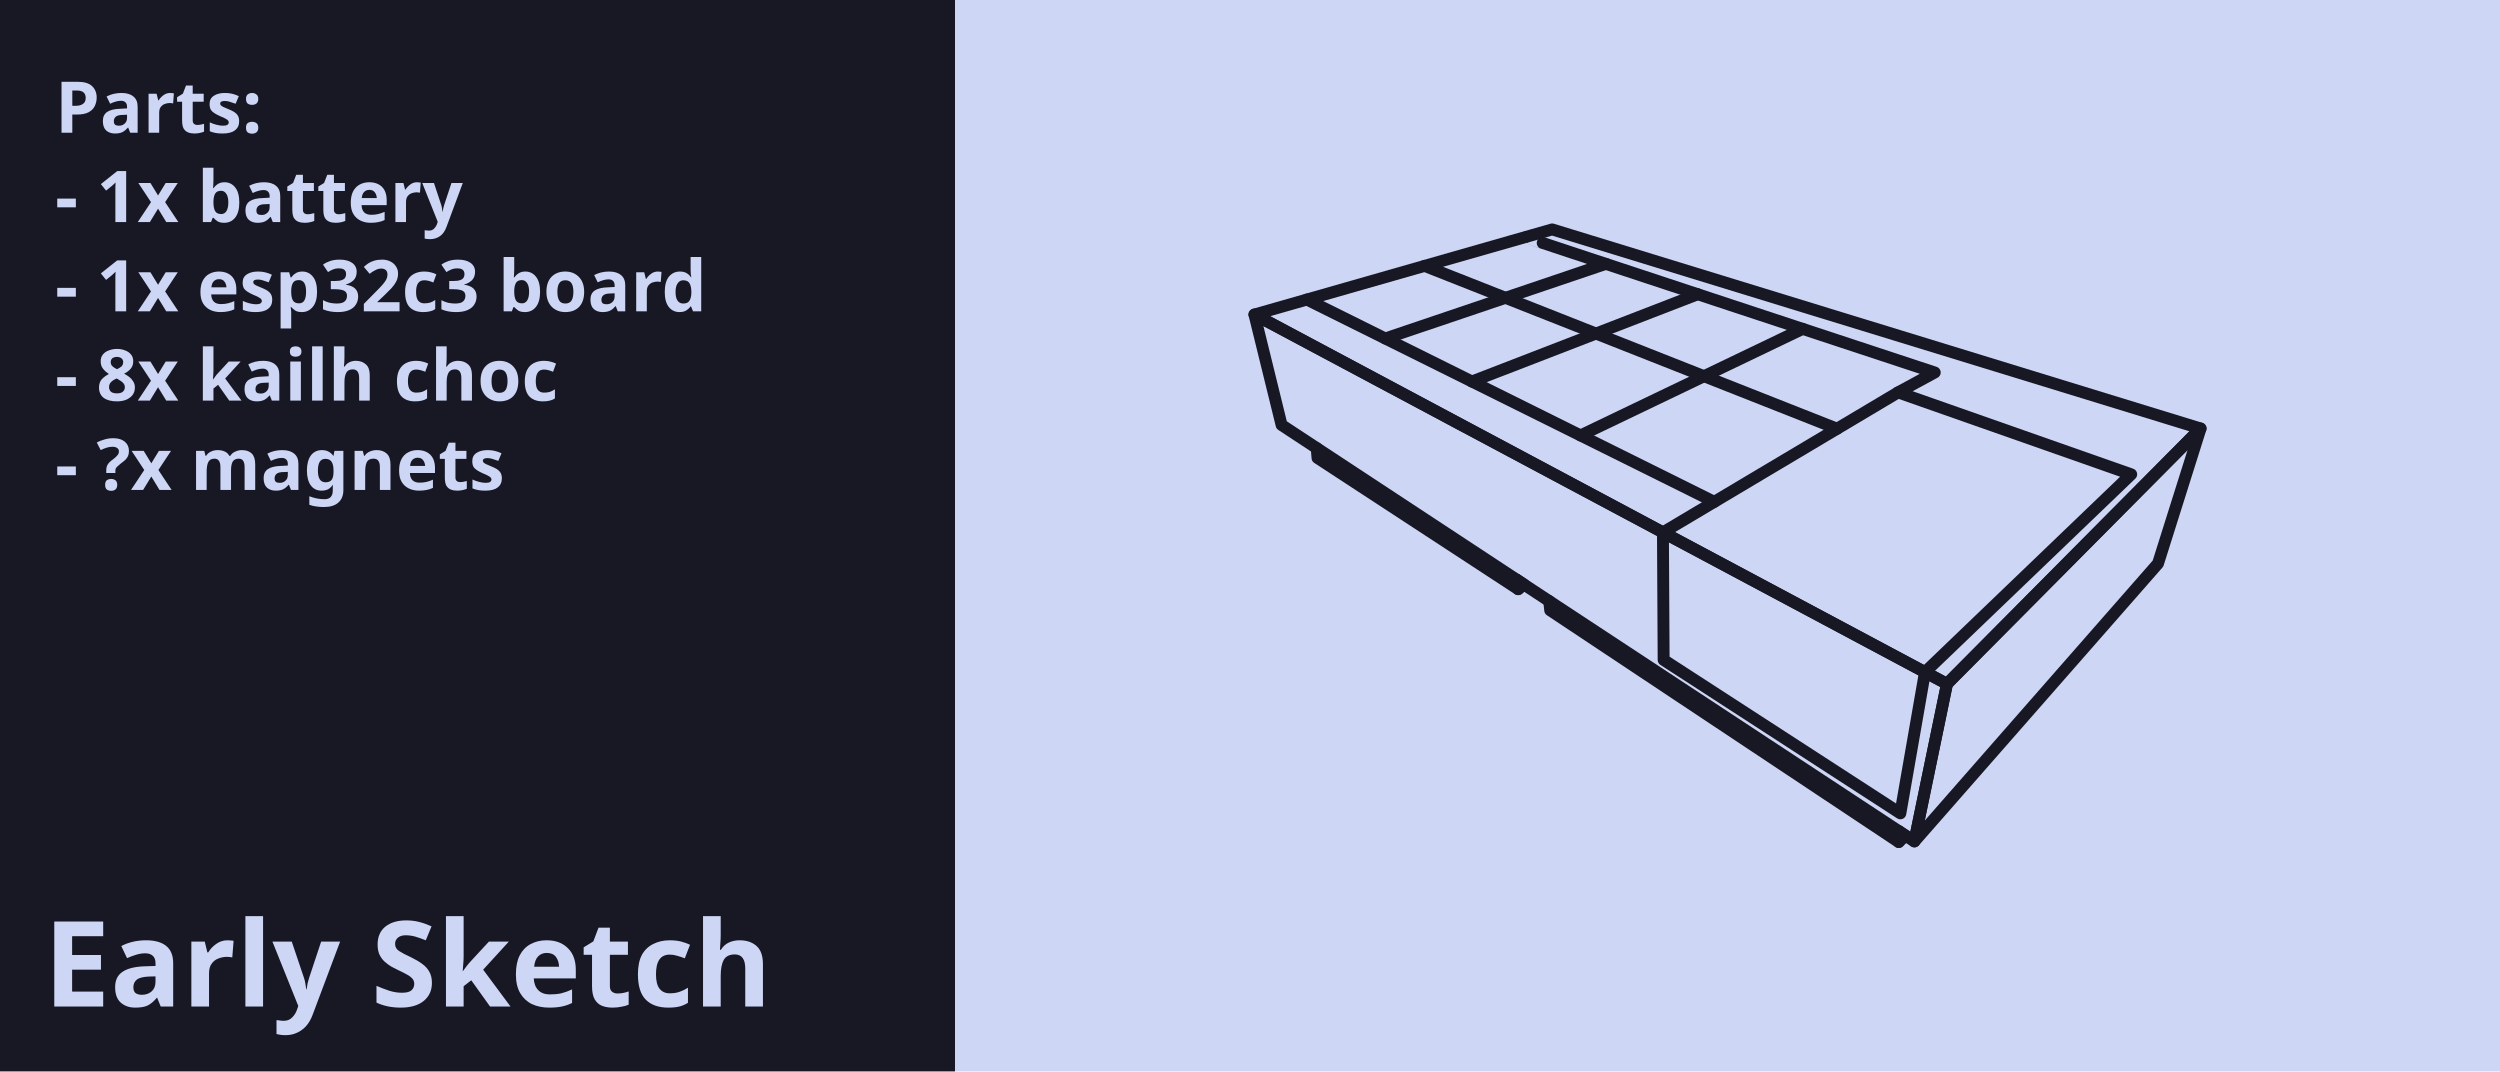
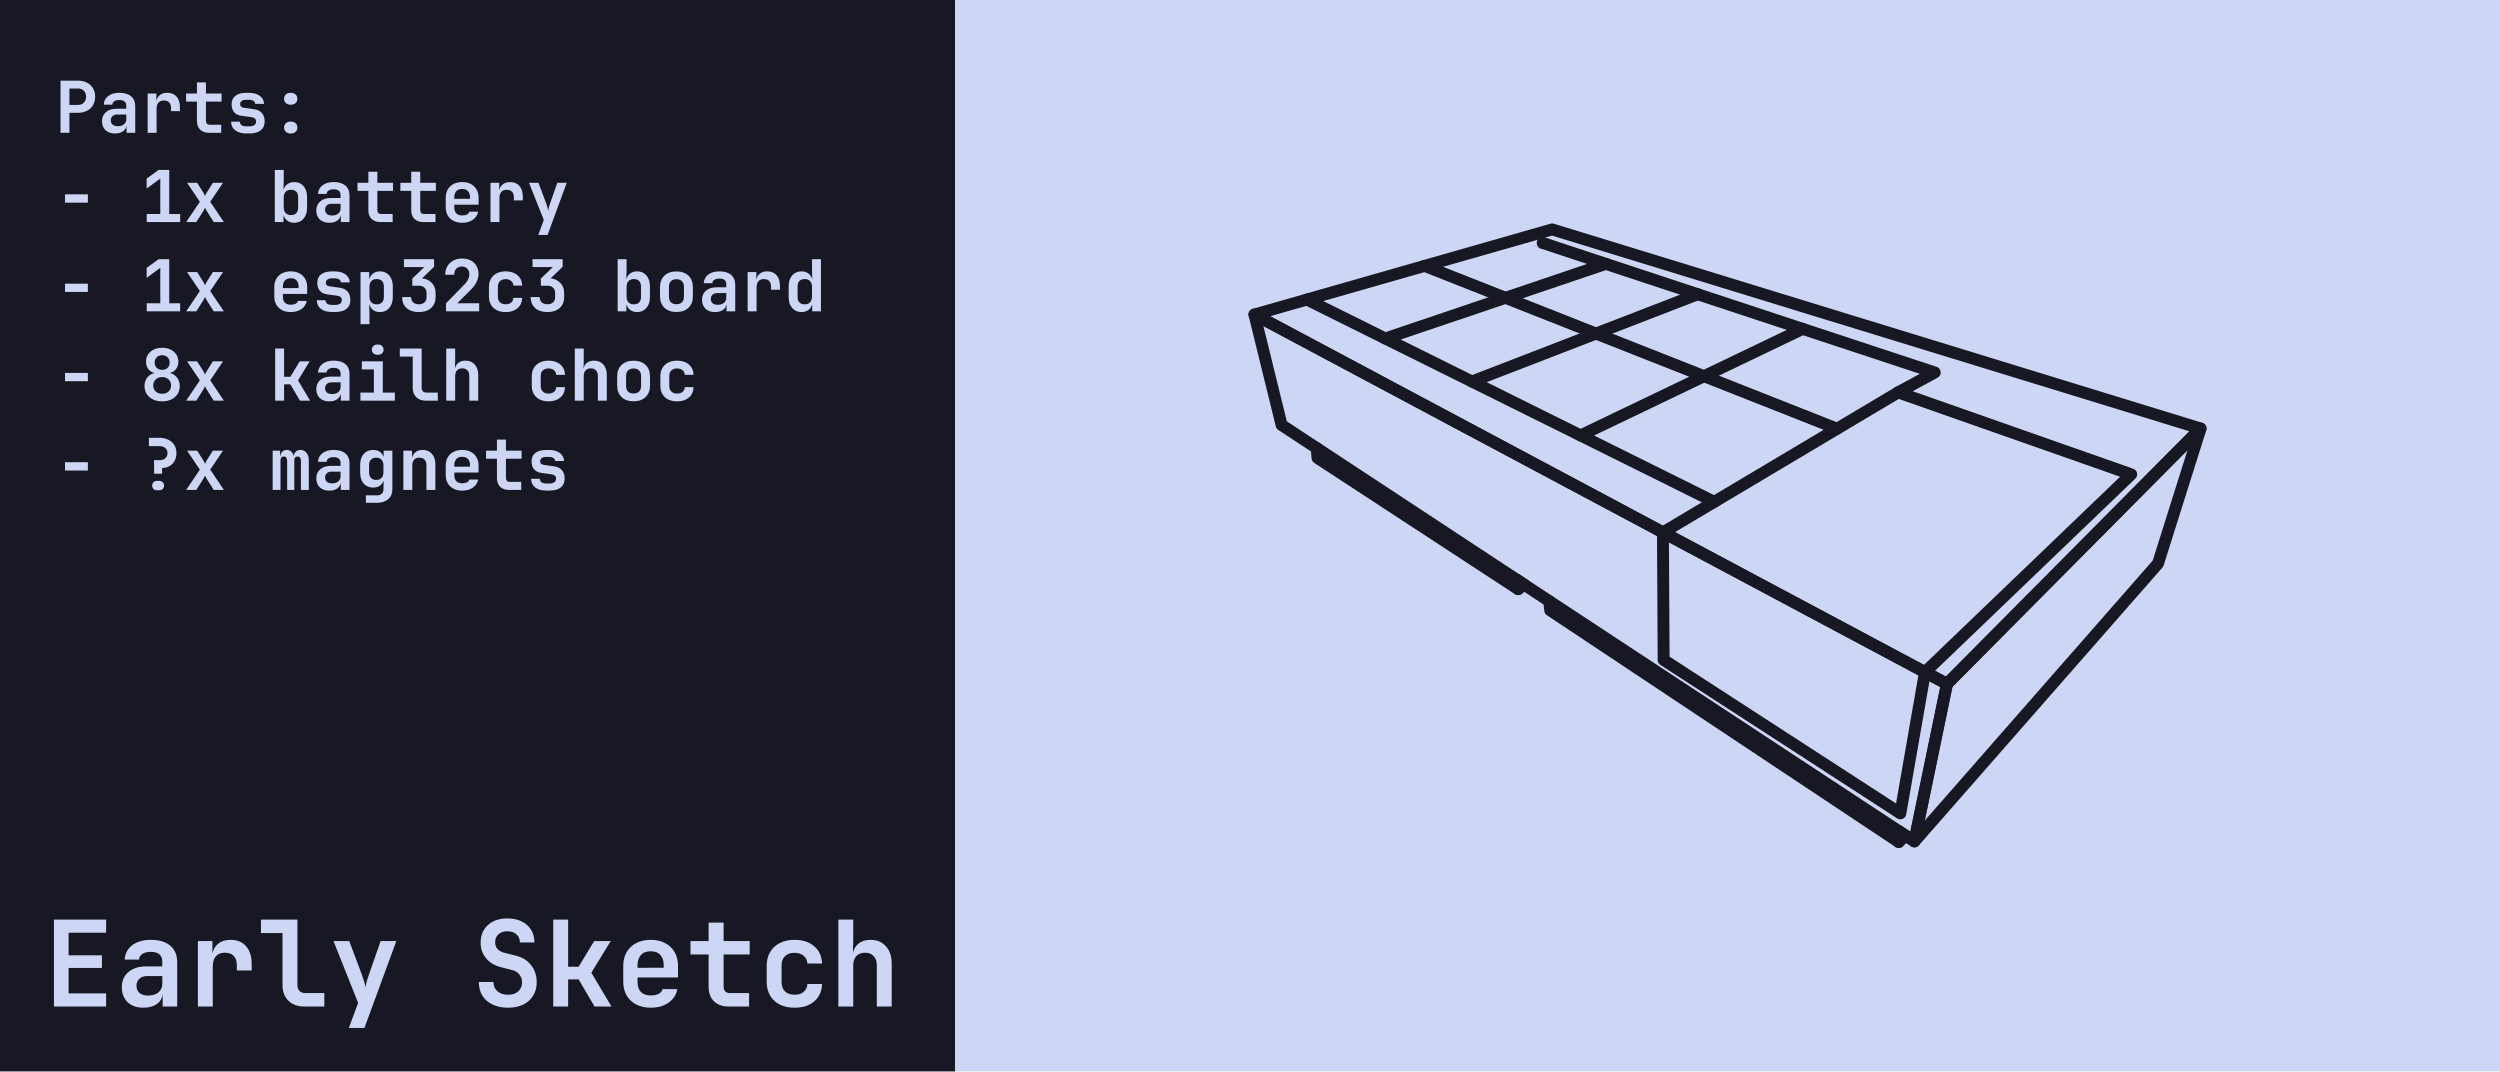
<svg xmlns="http://www.w3.org/2000/svg" width="210mm" height="90mm" viewBox="0 0 210 90" version="1.1" id="svg1" xml:space="preserve">
  <defs id="defs1" />
  <g id="layer1">
    <rect style="fill:#181825;stroke-width:0.5;stroke-linecap:round;stroke-linejoin:round" id="rect1" width="80.22" height="90" x="0" y="0" />
    <rect style="fill:#cdd6f4;stroke:none;stroke-width:0.5;stroke-linecap:round;stroke-linejoin:round" id="rect21" width="129.78" height="90" x="80.22" y="0" />
    <path style="fill:none;stroke:#181825;stroke-width:1;stroke-linecap:round;stroke-linejoin:round" d="m 105.372,26.421 58.174,31.026 -2.738,13.232 -53.155,-34.98 z" id="path1" />
    <path style="fill:none;stroke:#181825;stroke-width:1;stroke-linecap:round;stroke-linejoin:round" d="m 110.602,37.639 0.068,0.828 16.857,11.023 -0.13,-0.798" id="path2" />
    <path style="fill:none;stroke:#181825;stroke-width:1;stroke-linecap:round;stroke-linejoin:round" d="m 128.022,49.103 -0.494,0.387 -0.13,-0.798 z" id="path3" />
    <path style="fill:none;stroke:#181825;stroke-width:1;stroke-linecap:round;stroke-linejoin:round" d="m 130.136,50.494 0.08,0.77 29.278,19.465 0.026,-0.898" id="path4" />
    <path style="fill:none;stroke:#181825;stroke-width:1;stroke-linecap:round;stroke-linejoin:round" d="m 159.495,70.73 0.568,-0.541 -0.542,-0.357 z" id="path5" />
    <path style="fill:none;stroke:#181825;stroke-width:1;stroke-linecap:round;stroke-linejoin:round" d="M 163.546,57.447 184.848,35.993 181.272,47.339 160.808,70.679 Z" id="path6" />
    <path style="fill:none;stroke:#181825;stroke-width:1;stroke-linecap:round;stroke-linejoin:round" d="M 163.546,57.447 184.848,35.993 130.378,19.271 105.372,26.421 Z" id="path7" />
    <path style="fill:none;stroke:#181825;stroke-width:1;stroke-linecap:round;stroke-linejoin:round" d="m 139.687,44.722 19.753,-11.761 19.581,6.882 -17.322,16.619 -2.069,11.859 -19.885,-12.889 z" id="path8" />
    <path style="fill:none;stroke:#181825;stroke-width:1;stroke-linecap:round;stroke-linejoin:round" d="m 109.776,25.162 34.223,16.993" id="path9" />
    <path style="fill:none;stroke:#181825;stroke-width:1;stroke-linecap:round;stroke-linejoin:round" d="m 159.439,32.961 3.08,-1.673 c 0,0 -34.44,-11.36 -34.4,-11.372" id="path10" />
    <path style="fill:none;stroke:#181825;stroke-width:1;stroke-linecap:round;stroke-linejoin:round" d="m 116.363,28.432 18.527,-6.267" id="path11" />
    <path style="fill:none;stroke:#181825;stroke-width:1;stroke-linecap:round;stroke-linejoin:round" d="m 123.642,32.047 18.966,-7.331" id="path12" />
    <path style="fill:none;stroke:#181825;stroke-width:1;stroke-linecap:round;stroke-linejoin:round" d="m 132.765,36.577 18.656,-8.951" id="path13" />
    <path style="fill:none;stroke:#181825;stroke-width:1;stroke-linecap:round;stroke-linejoin:round" d="M 154.314,36.013 119.663,22.334" id="path14" />
-     <text xml:space="preserve" style="font-weight:bold;font-size:10px;font-family:'JetBrains Mono';-inkscape-font-specification:'JetBrains Mono Bold';text-align:start;writing-mode:lr-tb;direction:ltr;text-anchor:start;fill:#cdd6f4;stroke:none;stroke-width:0.5;stroke-linecap:round;stroke-linejoin:round" x="3.653" y="84.547" id="text14">
-       <tspan id="tspan14" style="font-size:10px;fill:#cdd6f4;stroke:none;stroke-width:0.5" x="3.653" y="84.547">Early Sketch</tspan>
+     <path style="font-weight:bold;font-size:10px;font-family:'JetBrains Mono';-inkscape-font-specification:'JetBrains Mono Bold';fill:#cdd6f4;stroke-width:0.5;stroke-linecap:round;stroke-linejoin:round" d="m 4.533,84.547 v -7.3 h 4.38 v 1.1 h -3.15 v 1.9 h 2.8 v 1.06 h -2.8 v 2.14 h 3.15 v 1.1 z m 7.51,0.1 q -0.84,0 -1.33,-0.47 -0.48,-0.48 -0.48,-1.25 0,-0.8 0.55,-1.27 0.55,-0.48 1.51,-0.48 h 1.34 v -0.39 q 0,-0.83 -0.97,-0.83 -0.44,0 -0.7,0.17 -0.26,0.17 -0.29,0.48 h -1.2 q 0.04,-0.74 0.62,-1.2 0.59,-0.46 1.58,-0.46 1.05,0 1.63,0.49 0.58,0.49 0.58,1.38 v 3.73 h -1.22 v -1.03 q -0.07,0.53 -0.5,0.83 -0.43,0.3 -1.12,0.3 z m 0.4,-1.02 q 0.55,0 0.87,-0.27 0.32,-0.27 0.32,-0.72 v -0.65 h -1.28 q -0.41,0 -0.65,0.23 -0.24,0.23 -0.24,0.59 0,0.37 0.25,0.6 0.26,0.22 0.73,0.22 z m 4.18,0.92 v -5.5 h 1.22 v 1.07 q 0.1,-0.54 0.49,-0.85 0.4,-0.32 1.03,-0.32 0.84,0 1.31,0.54 0.47,0.54 0.47,1.51 v 0.52 h -1.25 v -0.46 q 0,-0.5 -0.26,-0.76 -0.26,-0.27 -0.74,-0.27 -0.5,0 -0.76,0.3 -0.26,0.3 -0.26,0.85 v 3.37 z m 8.92,0 q -0.82,0 -1.32,-0.49 -0.49,-0.49 -0.49,-1.29 v -4.39 h -1.81 v -1.13 h 3.06 v 5.49 q 0,0.31 0.17,0.5 0.18,0.18 0.48,0.18 h 1.61 v 1.13 z m 3.76,1.8 0.78,-2.1 -2.07,-5.2 h 1.32 l 1.06,2.81 q 0.09,0.25 0.18,0.55 0.09,0.29 0.13,0.54 0.03,-0.25 0.11,-0.54 0.09,-0.3 0.18,-0.55 l 0.98,-2.81 h 1.32 l -2.68,7.3 z m 13.38,-1.7 q -0.74,0 -1.3,-0.26 -0.55,-0.26 -0.86,-0.74 -0.3,-0.49 -0.3,-1.16 h 1.23 q 0,0.49 0.33,0.78 0.34,0.29 0.9,0.29 0.54,0 0.85,-0.28 0.32,-0.29 0.32,-0.77 0,-0.36 -0.21,-0.63 -0.2,-0.28 -0.58,-0.38 l -0.98,-0.25 q -0.79,-0.2 -1.25,-0.75 -0.46,-0.55 -0.46,-1.31 0,-0.93 0.61,-1.48 0.61,-0.56 1.63,-0.56 0.69,0 1.2,0.25 0.52,0.25 0.8,0.71 0.28,0.45 0.28,1.06 h -1.22 q 0,-0.42 -0.29,-0.68 -0.29,-0.26 -0.77,-0.26 -0.47,0 -0.75,0.26 -0.27,0.25 -0.27,0.66 0,0.34 0.19,0.56 0.2,0.22 0.55,0.32 l 1.01,0.25 q 0.81,0.2 1.27,0.8 0.47,0.6 0.47,1.43 0,0.65 -0.3,1.13 -0.29,0.48 -0.83,0.75 -0.54,0.26 -1.27,0.26 z m 3.79,-0.1 v -7.3 h 1.25 v 3.96 h 0.88 l 1.31,-2.16 h 1.39 l -1.63,2.66 1.69,2.84 h -1.42 l -1.34,-2.28 h -0.88 v 2.28 z m 8.19,0.1 q -0.7,0 -1.22,-0.27 -0.52,-0.27 -0.81,-0.76 -0.28,-0.5 -0.28,-1.17 v -1.3 q 0,-0.67 0.28,-1.16 0.29,-0.5 0.81,-0.77 0.52,-0.27 1.22,-0.27 0.69,0 1.2,0.27 0.52,0.27 0.8,0.76 0.29,0.48 0.29,1.13 v 1 h -3.4 v 0.38 q 0,0.56 0.29,0.85 0.29,0.28 0.82,0.28 0.39,0 0.66,-0.13 0.28,-0.14 0.33,-0.4 h 1.24 q -0.13,0.71 -0.74,1.14 -0.61,0.42 -1.49,0.42 z m -1.11,-3.54 v 0.19 l 2.2,-0.01 v -0.19 q 0,-0.57 -0.28,-0.88 -0.28,-0.31 -0.81,-0.31 -0.55,0 -0.83,0.32 -0.28,0.31 -0.28,0.88 z m 7.65,3.44 q -0.77,0 -1.23,-0.44 -0.45,-0.45 -0.45,-1.21 v -2.72 h -1.52 v -1.13 h 1.52 v -1.55 h 1.26 v 1.55 h 2.19 v 1.13 h -2.19 v 2.69 q 0,0.24 0.13,0.4 0.14,0.15 0.38,0.15 h 1.63 v 1.13 z m 5.54,0.1 q -0.71,0 -1.24,-0.26 -0.52,-0.27 -0.81,-0.75 -0.29,-0.49 -0.29,-1.15 v -1.38 q 0,-0.66 0.29,-1.14 0.29,-0.49 0.81,-0.75 0.53,-0.27 1.24,-0.27 1.03,0 1.65,0.54 0.63,0.53 0.66,1.45 h -1.23 q -0.03,-0.43 -0.33,-0.66 -0.29,-0.24 -0.75,-0.24 -0.51,0 -0.8,0.28 -0.29,0.27 -0.29,0.78 v 1.39 q 0,0.51 0.29,0.79 0.29,0.28 0.8,0.28 0.47,0 0.76,-0.23 0.29,-0.24 0.32,-0.67 h 1.23 q -0.03,0.92 -0.66,1.46 -0.62,0.53 -1.65,0.53 z m 3.68,-0.1 v -7.3 h 1.25 v 1.8 l -0.03,1.02 q 0.1,-0.52 0.49,-0.82 0.39,-0.3 0.99,-0.3 0.81,0 1.29,0.54 0.49,0.54 0.49,1.45 v 3.61 h -1.25 v -3.46 q 0,-0.51 -0.27,-0.78 -0.26,-0.28 -0.71,-0.28 -0.47,0 -0.74,0.28 -0.26,0.28 -0.26,0.8 v 3.44 z" id="text14" aria-label="Early Sketch" />
+     <g id="text16" style="font-weight:bold;font-size:6px;font-family:'JetBrains Mono';-inkscape-font-specification:'JetBrains Mono Bold';fill:#cdd6f4;stroke-width:0.5;stroke-linecap:round;stroke-linejoin:round" aria-label="Parts:&#10;- 1x battery&#10;- 1x esp32c3 board&#10;- 8x kailh choc&#10;- ?x magnets">
+       <path style="stroke-width:0.5" d="M 5.083,11.154 V 6.774 h 1.458 q 0.438,0 0.762,0.168 0.33,0.168 0.51,0.474 0.18,0.3 0.18,0.708 0,0.408 -0.18,0.714 -0.18,0.3 -0.51,0.468 -0.324,0.168 -0.762,0.168 h -0.708 V 11.154 Z m 0.75,-2.34 h 0.708 q 0.318,0 0.504,-0.192 0.186,-0.192 0.186,-0.498 0,-0.306 -0.186,-0.498 -0.186,-0.192 -0.504,-0.192 h -0.708 z M 9.655,11.214 q -0.504,0 -0.798,-0.282 -0.288,-0.288 -0.288,-0.75 0,-0.48 0.33,-0.762 0.33,-0.288 0.906,-0.288 h 0.804 v -0.234 q 0,-0.498 -0.582,-0.498 -0.264,0 -0.42,0.102 -0.156,0.102 -0.174,0.288 h -0.72 q 0.024,-0.444 0.372,-0.72 0.354,-0.276 0.948,-0.276 0.63,0 0.978,0.294 0.348,0.294 0.348,0.828 V 11.154 h -0.732 v -0.618 q -0.042,0.318 -0.3,0.498 -0.258,0.18 -0.672,0.18 z m 0.24,-0.612 q 0.33,0 0.522,-0.162 0.192,-0.162 0.192,-0.432 V 9.618 H 9.841 q -0.246,0 -0.39,0.138 -0.144,0.138 -0.144,0.354 0,0.222 0.15,0.36 0.156,0.132 0.438,0.132 z m 2.508,0.552 V 7.854 h 0.732 v 0.642 q 0.06,-0.324 0.294,-0.51 0.24,-0.192 0.618,-0.192 0.504,0 0.786,0.324 0.282,0.324 0.282,0.906 v 0.312 h -0.75 v -0.276 q 0,-0.3 -0.156,-0.456 -0.156,-0.162 -0.444,-0.162 -0.3,0 -0.456,0.18 -0.156,0.18 -0.156,0.51 V 11.154 Z m 5.148,0 q -0.462,0 -0.738,-0.264 -0.27,-0.27 -0.27,-0.726 V 8.532 h -0.912 v -0.678 h 0.912 v -0.93 h 0.756 v 0.93 h 1.314 v 0.678 h -1.314 V 10.146 q 0,0.144 0.078,0.24 0.084,0.09 0.228,0.09 h 0.978 v 0.678 z m 3.132,0.054 q -0.588,0 -0.93,-0.264 -0.342,-0.27 -0.342,-0.726 h 0.738 q 0,0.192 0.138,0.294 0.144,0.102 0.396,0.102 h 0.264 q 0.27,0 0.414,-0.102 0.15,-0.102 0.15,-0.294 0,-0.18 -0.102,-0.264 -0.102,-0.09 -0.312,-0.12 l -0.822,-0.108 q -0.396,-0.054 -0.612,-0.306 -0.21,-0.252 -0.21,-0.654 0,-0.468 0.312,-0.714 0.312,-0.252 0.9,-0.252 h 0.276 q 0.552,0 0.888,0.252 0.336,0.252 0.348,0.672 h -0.744 q -0.006,-0.156 -0.138,-0.246 -0.132,-0.096 -0.354,-0.096 h -0.276 q -0.24,0 -0.366,0.102 -0.126,0.096 -0.126,0.264 0,0.15 0.09,0.222 0.096,0.072 0.276,0.09 l 0.774,0.108 q 0.456,0.054 0.684,0.324 0.234,0.264 0.234,0.714 0,0.48 -0.33,0.744 -0.324,0.258 -0.954,0.258 z M 24.421,8.796 q -0.258,0 -0.408,-0.138 -0.15,-0.138 -0.15,-0.366 0,-0.222 0.15,-0.36 0.15,-0.138 0.408,-0.138 0.258,0 0.408,0.138 0.15,0.138 0.15,0.36 0,0.228 -0.15,0.366 -0.15,0.138 -0.408,0.138 z m 0,2.418 q -0.258,0 -0.408,-0.138 -0.15,-0.138 -0.15,-0.36 0,-0.228 0.15,-0.366 0.15,-0.138 0.408,-0.138 0.258,0 0.408,0.138 0.15,0.138 0.15,0.366 0,0.222 -0.15,0.36 -0.15,0.138 -0.408,0.138 z" id="path15" />
+       <path style="stroke-width:0.5" d="m 5.461,17.022 v -0.696 h 1.92 v 0.696 z m 6.864,1.632 v -0.678 h 1.14 v -2.976 l -1.146,0.84 v -0.84 l 1.008,-0.726 h 0.888 v 3.702 h 0.918 v 0.678 z m 3.312,0 1.152,-1.704 -1.074,-1.596 h 0.846 l 0.51,0.81 q 0.048,0.072 0.09,0.162 0.042,0.09 0.06,0.144 0.024,-0.054 0.06,-0.144 0.042,-0.09 0.09,-0.162 l 0.51,-0.81 h 0.852 l -1.074,1.596 1.146,1.704 h -0.852 l -0.57,-0.906 q -0.048,-0.072 -0.096,-0.162 -0.042,-0.096 -0.066,-0.15 -0.024,0.054 -0.066,0.15 -0.042,0.09 -0.09,0.162 l -0.576,0.906 z m 9.084,0.06 q -0.348,0 -0.582,-0.174 -0.234,-0.174 -0.324,-0.486 v 0.6 h -0.732 v -4.38 h 0.75 v 0.924 l -0.024,0.756 q 0.096,-0.312 0.33,-0.486 0.24,-0.174 0.582,-0.174 0.486,0 0.78,0.342 0.294,0.342 0.294,0.924 v 0.894 q 0,0.576 -0.3,0.918 -0.294,0.342 -0.774,0.342 z m -0.282,-0.648 q 0.288,0 0.444,-0.156 0.162,-0.156 0.162,-0.48 v -0.852 q 0,-0.324 -0.162,-0.48 -0.156,-0.156 -0.444,-0.156 -0.288,0 -0.45,0.174 -0.156,0.174 -0.156,0.492 v 0.792 q 0,0.318 0.156,0.492 0.162,0.174 0.45,0.174 z m 3.216,0.648 q -0.504,0 -0.798,-0.282 -0.288,-0.288 -0.288,-0.75 0,-0.48 0.33,-0.762 0.33,-0.288 0.906,-0.288 h 0.804 v -0.234 q 0,-0.498 -0.582,-0.498 -0.264,0 -0.42,0.102 -0.156,0.102 -0.174,0.288 h -0.72 q 0.024,-0.444 0.372,-0.72 0.354,-0.276 0.948,-0.276 0.63,0 0.978,0.294 0.348,0.294 0.348,0.828 v 2.238 h -0.732 v -0.618 q -0.042,0.318 -0.3,0.498 -0.258,0.18 -0.672,0.18 z m 0.24,-0.612 q 0.33,0 0.522,-0.162 0.192,-0.162 0.192,-0.432 v -0.39 h -0.768 q -0.246,0 -0.39,0.138 -0.144,0.138 -0.144,0.354 0,0.222 0.15,0.36 0.156,0.132 0.438,0.132 z m 4.056,0.552 q -0.462,0 -0.738,-0.264 -0.27,-0.27 -0.27,-0.726 v -1.632 h -0.912 v -0.678 h 0.912 v -0.93 h 0.756 v 0.93 h 1.314 v 0.678 h -1.314 v 1.614 q 0,0.144 0.078,0.24 0.084,0.09 0.228,0.09 h 0.978 v 0.678 z m 3.6,0 q -0.462,0 -0.738,-0.264 -0.27,-0.27 -0.27,-0.726 v -1.632 h -0.912 v -0.678 h 0.912 v -0.93 h 0.756 v 0.93 h 1.314 v 0.678 h -1.314 v 1.614 q 0,0.144 0.078,0.24 0.084,0.09 0.228,0.09 h 0.978 v 0.678 z m 3.276,0.06 q -0.42,0 -0.732,-0.162 -0.312,-0.162 -0.486,-0.456 -0.168,-0.3 -0.168,-0.702 v -0.78 q 0,-0.402 0.168,-0.696 0.174,-0.3 0.486,-0.462 0.312,-0.162 0.732,-0.162 0.414,0 0.72,0.162 0.312,0.162 0.48,0.456 0.174,0.288 0.174,0.678 v 0.6 h -2.04 v 0.228 q 0,0.336 0.174,0.51 0.174,0.168 0.492,0.168 0.234,0 0.396,-0.078 0.168,-0.084 0.198,-0.24 h 0.744 q -0.078,0.426 -0.444,0.684 -0.366,0.252 -0.894,0.252 z m -0.666,-2.124 v 0.114 l 1.32,-0.006 v -0.114 q 0,-0.342 -0.168,-0.528 -0.168,-0.186 -0.486,-0.186 -0.33,0 -0.498,0.192 -0.168,0.186 -0.168,0.528 z m 3.042,2.064 v -3.3 h 0.732 v 0.642 q 0.06,-0.324 0.294,-0.51 0.24,-0.192 0.618,-0.192 0.504,0 0.786,0.324 0.282,0.324 0.282,0.906 v 0.312 h -0.75 v -0.276 q 0,-0.3 -0.156,-0.456 -0.156,-0.162 -0.444,-0.162 -0.3,0 -0.456,0.18 -0.156,0.18 -0.156,0.51 v 2.022 z m 4.008,1.08 0.468,-1.26 -1.242,-3.12 h 0.792 l 0.636,1.686 q 0.054,0.15 0.108,0.33 0.054,0.174 0.078,0.324 0.018,-0.15 0.066,-0.324 0.054,-0.18 0.108,-0.33 l 0.588,-1.686 h 0.792 l -1.608,4.38 z" id="path16" />
+       <path style="stroke-width:0.5" d="m 5.461,24.522 v -0.696 h 1.92 v 0.696 z m 6.864,1.632 v -0.678 h 1.14 v -2.976 l -1.146,0.84 v -0.84 l 1.008,-0.726 h 0.888 v 3.702 h 0.918 v 0.678 z m 3.312,0 1.152,-1.704 -1.074,-1.596 h 0.846 l 0.51,0.81 q 0.048,0.072 0.09,0.162 0.042,0.09 0.06,0.144 0.024,-0.054 0.06,-0.144 0.042,-0.09 0.09,-0.162 l 0.51,-0.81 h 0.852 l -1.074,1.596 1.146,1.704 h -0.852 l -0.57,-0.906 q -0.048,-0.072 -0.096,-0.162 -0.042,-0.096 -0.066,-0.15 -0.024,0.054 -0.066,0.15 -0.042,0.09 -0.09,0.162 l -0.576,0.906 z m 8.79,0.06 q -0.42,0 -0.732,-0.162 -0.312,-0.162 -0.486,-0.456 -0.168,-0.3 -0.168,-0.702 v -0.78 q 0,-0.402 0.168,-0.696 0.174,-0.3 0.486,-0.462 0.312,-0.162 0.732,-0.162 0.414,0 0.72,0.162 0.312,0.162 0.48,0.456 0.174,0.288 0.174,0.678 v 0.6 h -2.04 v 0.228 q 0,0.336 0.174,0.51 0.174,0.168 0.492,0.168 0.234,0 0.396,-0.078 0.168,-0.084 0.198,-0.24 h 0.744 q -0.078,0.426 -0.444,0.684 -0.366,0.252 -0.894,0.252 z m -0.666,-2.124 v 0.114 l 1.32,-0.006 v -0.114 q 0,-0.342 -0.168,-0.528 -0.168,-0.186 -0.486,-0.186 -0.33,0 -0.498,0.192 -0.168,0.186 -0.168,0.528 z m 4.122,2.118 q -0.588,0 -0.93,-0.264 -0.342,-0.27 -0.342,-0.726 h 0.738 q 0,0.192 0.138,0.294 0.144,0.102 0.396,0.102 h 0.264 q 0.27,0 0.414,-0.102 0.15,-0.102 0.15,-0.294 0,-0.18 -0.102,-0.264 -0.102,-0.09 -0.312,-0.12 l -0.822,-0.108 q -0.396,-0.054 -0.612,-0.306 -0.21,-0.252 -0.21,-0.654 0,-0.468 0.312,-0.714 0.312,-0.252 0.9,-0.252 h 0.276 q 0.552,0 0.888,0.252 0.336,0.252 0.348,0.672 h -0.744 q -0.006,-0.156 -0.138,-0.246 -0.132,-0.096 -0.354,-0.096 h -0.276 q -0.24,0 -0.366,0.102 -0.126,0.096 -0.126,0.264 0,0.15 0.09,0.222 0.096,0.072 0.276,0.09 l 0.774,0.108 q 0.456,0.054 0.684,0.324 0.234,0.264 0.234,0.714 0,0.48 -0.33,0.744 -0.324,0.258 -0.954,0.258 z m 2.4,1.026 v -4.38 h 0.732 v 0.606 q 0.09,-0.312 0.324,-0.486 0.234,-0.18 0.582,-0.18 0.318,0 0.558,0.156 0.246,0.156 0.378,0.444 0.138,0.282 0.138,0.66 v 0.894 q 0,0.57 -0.294,0.918 -0.294,0.348 -0.78,0.348 -0.348,0 -0.588,-0.18 -0.234,-0.18 -0.324,-0.504 l 0.024,0.78 v 0.924 z m 1.356,-1.668 q 0.288,0 0.444,-0.156 0.162,-0.156 0.162,-0.48 v -0.852 q 0,-0.324 -0.162,-0.48 -0.156,-0.156 -0.444,-0.156 -0.288,0 -0.45,0.174 -0.156,0.174 -0.156,0.492 v 0.792 q 0,0.318 0.156,0.492 0.162,0.174 0.45,0.174 z m 3.54,0.648 q -0.648,0 -1.026,-0.336 -0.378,-0.342 -0.378,-0.924 h 0.756 q 0,0.276 0.174,0.444 0.174,0.162 0.48,0.162 0.3,0 0.474,-0.162 0.174,-0.168 0.174,-0.444 v -0.33 q 0,-0.294 -0.174,-0.456 -0.168,-0.168 -0.474,-0.168 h -0.552 v -0.6 l 1.008,-0.966 h -1.71 v -0.66 h 2.532 v 0.636 l -1.008,0.966 q 0.528,0.072 0.828,0.402 0.306,0.324 0.306,0.846 v 0.33 q 0,0.582 -0.384,0.924 -0.378,0.336 -1.026,0.336 z m 2.286,-0.06 v -0.678 l 1.578,-1.614 q 0.384,-0.402 0.384,-0.816 0,-0.294 -0.174,-0.474 -0.168,-0.186 -0.456,-0.186 -0.294,0 -0.474,0.192 -0.174,0.186 -0.174,0.498 h -0.75 q 0,-0.408 0.18,-0.714 0.18,-0.306 0.498,-0.474 0.318,-0.174 0.738,-0.174 0.414,0 0.726,0.162 0.312,0.162 0.48,0.456 0.174,0.288 0.174,0.678 0,0.336 -0.162,0.672 -0.156,0.336 -0.522,0.696 l -1.104,1.098 h 1.842 v 0.678 z m 5.01,0.06 q -0.426,0 -0.744,-0.156 -0.312,-0.162 -0.486,-0.45 -0.174,-0.294 -0.174,-0.69 v -0.828 q 0,-0.396 0.174,-0.684 0.174,-0.294 0.486,-0.45 0.318,-0.162 0.744,-0.162 0.618,0 0.99,0.324 0.378,0.318 0.396,0.87 h -0.738 q -0.018,-0.258 -0.198,-0.396 -0.174,-0.144 -0.45,-0.144 -0.306,0 -0.48,0.168 -0.174,0.162 -0.174,0.468 v 0.834 q 0,0.306 0.174,0.474 0.174,0.168 0.48,0.168 0.282,0 0.456,-0.138 0.174,-0.144 0.192,-0.402 h 0.738 q -0.018,0.552 -0.396,0.876 -0.372,0.318 -0.99,0.318 z m 3.504,0 q -0.648,0 -1.026,-0.336 -0.378,-0.342 -0.378,-0.924 h 0.756 q 0,0.276 0.174,0.444 0.174,0.162 0.48,0.162 0.3,0 0.474,-0.162 0.174,-0.168 0.174,-0.444 v -0.33 q 0,-0.294 -0.174,-0.456 -0.168,-0.168 -0.474,-0.168 h -0.552 v -0.6 l 1.008,-0.966 h -1.71 v -0.66 h 2.532 v 0.636 l -1.008,0.966 q 0.528,0.072 0.828,0.402 0.306,0.324 0.306,0.846 v 0.33 q 0,0.582 -0.384,0.924 -0.378,0.336 -1.026,0.336 z m 7.542,0 q -0.348,0 -0.582,-0.174 -0.234,-0.174 -0.324,-0.486 v 0.6 h -0.732 v -4.38 h 0.75 v 0.924 l -0.024,0.756 q 0.096,-0.312 0.33,-0.486 0.24,-0.174 0.582,-0.174 0.486,0 0.78,0.342 0.294,0.342 0.294,0.924 v 0.894 q 0,0.576 -0.3,0.918 -0.294,0.342 -0.774,0.342 z m -0.282,-0.648 q 0.288,0 0.444,-0.156 0.162,-0.156 0.162,-0.48 v -0.852 q 0,-0.324 -0.162,-0.48 -0.156,-0.156 -0.444,-0.156 -0.288,0 -0.45,0.174 -0.156,0.174 -0.156,0.492 v 0.792 q 0,0.318 0.156,0.492 0.162,0.174 0.45,0.174 z m 3.582,0.642 q -0.636,0 -1.008,-0.354 -0.372,-0.36 -0.372,-0.966 v -0.768 q 0,-0.612 0.372,-0.966 0.372,-0.354 1.008,-0.354 0.636,0 1.008,0.354 0.372,0.354 0.372,0.966 v 0.768 q 0,0.606 -0.372,0.966 -0.372,0.354 -1.008,0.354 z m 0,-0.654 q 0.3,0 0.462,-0.162 0.168,-0.168 0.168,-0.48 v -0.816 q 0,-0.312 -0.168,-0.474 -0.162,-0.168 -0.462,-0.168 -0.3,0 -0.468,0.168 -0.162,0.162 -0.162,0.474 v 0.816 q 0,0.312 0.162,0.48 0.168,0.162 0.468,0.162 z m 3.234,0.66 q -0.504,0 -0.798,-0.282 -0.288,-0.288 -0.288,-0.75 0,-0.48 0.33,-0.762 0.33,-0.288 0.906,-0.288 h 0.804 v -0.234 q 0,-0.498 -0.582,-0.498 -0.264,0 -0.42,0.102 -0.156,0.102 -0.174,0.288 h -0.72 q 0.024,-0.444 0.372,-0.72 0.354,-0.276 0.948,-0.276 0.63,0 0.978,0.294 0.348,0.294 0.348,0.828 v 2.238 h -0.732 v -0.618 q -0.042,0.318 -0.3,0.498 -0.258,0.18 -0.672,0.18 z m 0.24,-0.612 q 0.33,0 0.522,-0.162 0.192,-0.162 0.192,-0.432 v -0.39 h -0.768 q -0.246,0 -0.39,0.138 -0.144,0.138 -0.144,0.354 0,0.222 0.15,0.36 0.156,0.132 0.438,0.132 z m 2.508,0.552 v -3.3 h 0.732 v 0.642 q 0.06,-0.324 0.294,-0.51 0.24,-0.192 0.618,-0.192 0.504,0 0.786,0.324 0.282,0.324 0.282,0.906 v 0.312 h -0.75 v -0.276 q 0,-0.3 -0.156,-0.456 -0.156,-0.162 -0.444,-0.162 -0.3,0 -0.456,0.18 -0.156,0.18 -0.156,0.51 v 2.022 z m 4.518,0.06 q -0.48,0 -0.78,-0.342 -0.294,-0.342 -0.294,-0.918 v -0.894 q 0,-0.582 0.294,-0.924 0.294,-0.342 0.78,-0.342 0.342,0 0.576,0.174 0.24,0.174 0.336,0.486 l -0.024,-0.756 v -0.924 h 0.75 v 4.38 h -0.732 v -0.6 q -0.09,0.312 -0.324,0.486 -0.234,0.174 -0.582,0.174 z m 0.282,-0.648 q 0.288,0 0.444,-0.174 0.162,-0.174 0.162,-0.492 v -0.792 q 0,-0.318 -0.162,-0.492 -0.156,-0.174 -0.444,-0.174 -0.288,0 -0.45,0.156 -0.156,0.156 -0.156,0.48 v 0.852 q 0,0.324 0.156,0.48 0.162,0.156 0.45,0.156 z" id="path17" />
+       <path style="stroke-width:0.5" d="m 5.461,32.022 v -0.696 h 1.92 v 0.696 z m 8.16,1.692 q -0.438,0 -0.774,-0.162 -0.336,-0.168 -0.522,-0.456 -0.186,-0.294 -0.186,-0.678 0,-0.402 0.228,-0.702 0.234,-0.3 0.606,-0.378 v -0.012 q -0.318,-0.066 -0.516,-0.324 -0.192,-0.258 -0.192,-0.612 0,-0.348 0.168,-0.612 0.174,-0.264 0.48,-0.414 0.306,-0.15 0.708,-0.15 0.402,0 0.708,0.15 0.312,0.15 0.48,0.414 0.174,0.264 0.174,0.612 0,0.354 -0.198,0.612 -0.198,0.258 -0.516,0.324 v 0.012 q 0.372,0.078 0.6,0.378 0.234,0.3 0.234,0.702 0,0.384 -0.186,0.678 -0.186,0.288 -0.522,0.456 -0.336,0.162 -0.774,0.162 z m 0,-2.646 q 0.282,0 0.456,-0.168 0.174,-0.174 0.174,-0.444 0,-0.276 -0.174,-0.444 -0.174,-0.174 -0.456,-0.174 -0.282,0 -0.456,0.174 -0.174,0.168 -0.174,0.444 0,0.27 0.174,0.444 0.174,0.168 0.456,0.168 z m 0,2.01 q 0.33,0 0.54,-0.192 0.21,-0.192 0.21,-0.504 0,-0.318 -0.21,-0.51 -0.21,-0.198 -0.54,-0.198 -0.33,0 -0.54,0.198 -0.21,0.192 -0.21,0.51 0,0.312 0.21,0.504 0.21,0.192 0.54,0.192 z m 2.016,0.576 1.152,-1.704 -1.074,-1.596 h 0.846 l 0.51,0.81 q 0.048,0.072 0.09,0.162 0.042,0.09 0.06,0.144 0.024,-0.054 0.06,-0.144 0.042,-0.09 0.09,-0.162 l 0.51,-0.81 h 0.852 l -1.074,1.596 1.146,1.704 h -0.852 l -0.57,-0.906 q -0.048,-0.072 -0.096,-0.162 -0.042,-0.096 -0.066,-0.15 -0.024,0.054 -0.066,0.15 -0.042,0.09 -0.09,0.162 l -0.576,0.906 z m 7.476,0 v -4.38 h 0.75 v 2.376 h 0.528 l 0.786,-1.296 h 0.834 l -0.978,1.596 1.014,1.704 h -0.852 l -0.804,-1.368 h -0.528 v 1.368 z m 4.542,0.06 q -0.504,0 -0.798,-0.282 -0.288,-0.288 -0.288,-0.75 0,-0.48 0.33,-0.762 0.33,-0.288 0.906,-0.288 h 0.804 v -0.234 q 0,-0.498 -0.582,-0.498 -0.264,0 -0.42,0.102 -0.156,0.102 -0.174,0.288 h -0.72 q 0.024,-0.444 0.372,-0.72 0.354,-0.276 0.948,-0.276 0.63,0 0.978,0.294 0.348,0.294 0.348,0.828 v 2.238 h -0.732 v -0.618 q -0.042,0.318 -0.3,0.498 -0.258,0.18 -0.672,0.18 z m 0.24,-0.612 q 0.33,0 0.522,-0.162 0.192,-0.162 0.192,-0.432 v -0.39 h -0.768 q -0.246,0 -0.39,0.138 -0.144,0.138 -0.144,0.354 0,0.222 0.15,0.36 0.156,0.132 0.438,0.132 z m 2.382,0.552 v -0.678 h 1.128 v -1.944 h -1.008 v -0.678 h 1.758 v 2.622 h 1.014 v 0.678 z m 1.452,-3.852 q -0.228,0 -0.36,-0.114 -0.132,-0.12 -0.132,-0.318 0,-0.198 0.132,-0.312 0.132,-0.12 0.36,-0.12 0.228,0 0.36,0.12 0.132,0.114 0.132,0.312 0,0.198 -0.132,0.318 -0.132,0.114 -0.36,0.114 z m 4.026,3.852 q -0.492,0 -0.792,-0.294 -0.294,-0.294 -0.294,-0.774 v -2.634 h -1.086 v -0.678 h 1.836 v 3.294 q 0,0.186 0.102,0.3 0.108,0.108 0.288,0.108 h 0.966 v 0.678 z m 1.728,0 v -4.38 h 0.75 v 1.08 l -0.018,0.612 q 0.06,-0.312 0.294,-0.492 0.234,-0.18 0.594,-0.18 0.486,0 0.774,0.324 0.294,0.324 0.294,0.87 v 2.166 h -0.75 v -2.076 q 0,-0.306 -0.162,-0.468 -0.156,-0.168 -0.426,-0.168 -0.282,0 -0.444,0.168 -0.156,0.168 -0.156,0.48 v 2.064 z m 8.592,0.06 q -0.426,0 -0.744,-0.156 -0.312,-0.162 -0.486,-0.45 -0.174,-0.294 -0.174,-0.69 v -0.828 q 0,-0.396 0.174,-0.684 0.174,-0.294 0.486,-0.45 0.318,-0.162 0.744,-0.162 0.618,0 0.99,0.324 0.378,0.318 0.396,0.87 h -0.738 q -0.018,-0.258 -0.198,-0.396 -0.174,-0.144 -0.45,-0.144 -0.306,0 -0.48,0.168 -0.174,0.162 -0.174,0.468 v 0.834 q 0,0.306 0.174,0.474 0.174,0.168 0.48,0.168 0.282,0 0.456,-0.138 0.174,-0.144 0.192,-0.402 h 0.738 q -0.018,0.552 -0.396,0.876 -0.372,0.318 -0.99,0.318 z m 2.208,-0.06 v -4.38 h 0.75 v 1.08 l -0.018,0.612 q 0.06,-0.312 0.294,-0.492 0.234,-0.18 0.594,-0.18 0.486,0 0.774,0.324 0.294,0.324 0.294,0.87 v 2.166 h -0.75 v -2.076 q 0,-0.306 -0.162,-0.468 -0.156,-0.168 -0.426,-0.168 -0.282,0 -0.444,0.168 -0.156,0.168 -0.156,0.48 v 2.064 z m 4.938,0.054 q -0.636,0 -1.008,-0.354 -0.372,-0.36 -0.372,-0.966 v -0.768 q 0,-0.612 0.372,-0.966 0.372,-0.354 1.008,-0.354 0.636,0 1.008,0.354 0.372,0.354 0.372,0.966 v 0.768 q 0,0.606 -0.372,0.966 -0.372,0.354 -1.008,0.354 z m 0,-0.654 q 0.3,0 0.462,-0.162 0.168,-0.168 0.168,-0.48 v -0.816 q 0,-0.312 -0.168,-0.474 -0.162,-0.168 -0.462,-0.168 -0.3,0 -0.468,0.168 -0.162,0.162 -0.162,0.474 v 0.816 q 0,0.312 0.162,0.48 0.168,0.162 0.468,0.162 z m 3.654,0.66 q -0.426,0 -0.744,-0.156 -0.312,-0.162 -0.486,-0.45 -0.174,-0.294 -0.174,-0.69 v -0.828 q 0,-0.396 0.174,-0.684 0.174,-0.294 0.486,-0.45 0.318,-0.162 0.744,-0.162 0.618,0 0.99,0.324 0.378,0.318 0.396,0.87 h -0.738 q -0.018,-0.258 -0.198,-0.396 -0.174,-0.144 -0.45,-0.144 -0.306,0 -0.48,0.168 -0.174,0.162 -0.174,0.468 v 0.834 q 0,0.306 0.174,0.474 0.174,0.168 0.48,0.168 0.282,0 0.456,-0.138 0.174,-0.144 0.192,-0.402 h 0.738 q -0.018,0.552 -0.396,0.876 -0.372,0.318 -0.99,0.318 z" id="path18" />
+       <path style="stroke-width:0.5" d="m 5.461,39.522 v -0.696 h 1.92 v 0.696 z m 7.488,0.27 -0.012,-1.14 h 0.474 q 0.3,0 0.48,-0.162 0.18,-0.162 0.18,-0.426 0,-0.27 -0.18,-0.426 -0.18,-0.162 -0.486,-0.162 h -0.894 v -0.702 h 0.858 q 0.444,0 0.768,0.162 0.324,0.156 0.504,0.444 0.18,0.288 0.18,0.684 0,0.366 -0.156,0.648 -0.15,0.276 -0.42,0.438 -0.27,0.156 -0.63,0.162 v 0.48 z m 0.246,1.392 q -0.186,0 -0.3,-0.108 -0.114,-0.114 -0.114,-0.288 0,-0.174 0.114,-0.282 0.114,-0.114 0.3,-0.114 h 0.18 q 0.186,0 0.294,0.114 0.114,0.108 0.114,0.282 0,0.174 -0.114,0.288 -0.114,0.108 -0.3,0.108 z m 2.442,-0.03 1.152,-1.704 -1.074,-1.596 h 0.846 l 0.51,0.81 q 0.048,0.072 0.09,0.162 0.042,0.09 0.06,0.144 0.024,-0.054 0.06,-0.144 0.042,-0.09 0.09,-0.162 l 0.51,-0.81 h 0.852 l -1.074,1.596 1.146,1.704 h -0.852 l -0.57,-0.906 q -0.048,-0.072 -0.096,-0.162 -0.042,-0.096 -0.066,-0.15 -0.024,0.054 -0.066,0.15 -0.042,0.09 -0.09,0.162 l -0.576,0.906 z m 7.266,0 v -3.3 h 0.624 v 0.48 h 0.018 q 0.018,-0.24 0.168,-0.39 0.15,-0.15 0.378,-0.15 0.222,0 0.378,0.144 0.156,0.138 0.21,0.378 0.024,-0.24 0.174,-0.378 0.156,-0.144 0.39,-0.144 0.3,0 0.498,0.24 0.198,0.234 0.198,0.606 v 2.514 h -0.66 v -2.46 q 0,-0.162 -0.078,-0.252 -0.072,-0.096 -0.21,-0.096 -0.27,0 -0.27,0.348 v 2.46 h -0.6 v -2.46 q 0,-0.162 -0.072,-0.252 -0.066,-0.096 -0.198,-0.096 -0.288,0 -0.288,0.348 v 2.46 z m 4.752,0.06 q -0.504,0 -0.798,-0.282 -0.288,-0.288 -0.288,-0.75 0,-0.48 0.33,-0.762 0.33,-0.288 0.906,-0.288 h 0.804 v -0.234 q 0,-0.498 -0.582,-0.498 -0.264,0 -0.42,0.102 -0.156,0.102 -0.174,0.288 h -0.72 q 0.024,-0.444 0.372,-0.72 0.354,-0.276 0.948,-0.276 0.63,0 0.978,0.294 0.348,0.294 0.348,0.828 v 2.238 h -0.732 v -0.618 q -0.042,0.318 -0.3,0.498 -0.258,0.18 -0.672,0.18 z m 0.24,-0.612 q 0.33,0 0.522,-0.162 0.192,-0.162 0.192,-0.432 v -0.39 h -0.768 q -0.246,0 -0.39,0.138 -0.144,0.138 -0.144,0.354 0,0.222 0.15,0.36 0.156,0.132 0.438,0.132 z m 2.838,1.632 v -0.624 h 0.93 q 0.264,0 0.408,-0.144 0.144,-0.138 0.144,-0.378 v -0.198 l 0.012,-0.516 q -0.102,0.276 -0.33,0.432 -0.222,0.15 -0.546,0.15 -0.504,0 -0.804,-0.336 -0.294,-0.342 -0.294,-0.924 v -0.642 q 0,-0.576 0.294,-0.918 0.3,-0.342 0.804,-0.342 0.324,0 0.546,0.156 0.228,0.15 0.33,0.432 v -0.528 h 0.732 v 3.252 q 0,0.522 -0.348,0.822 -0.342,0.306 -0.936,0.306 z m 0.87,-1.92 q 0.288,0 0.444,-0.168 0.162,-0.174 0.162,-0.48 v -0.576 q 0,-0.306 -0.162,-0.474 -0.156,-0.174 -0.444,-0.174 -0.288,0 -0.444,0.168 -0.156,0.162 -0.156,0.456 v 0.624 q 0,0.294 0.156,0.462 0.156,0.162 0.444,0.162 z m 2.28,0.84 v -3.3 h 0.732 v 0.618 q 0.06,-0.312 0.294,-0.492 0.234,-0.186 0.594,-0.186 0.486,0 0.774,0.324 0.294,0.324 0.294,0.87 v 2.166 h -0.75 v -2.076 q 0,-0.306 -0.162,-0.468 -0.156,-0.168 -0.426,-0.168 -0.282,0 -0.444,0.168 -0.156,0.168 -0.156,0.48 v 2.064 z m 4.944,0.06 q -0.42,0 -0.732,-0.162 -0.312,-0.162 -0.486,-0.456 -0.168,-0.3 -0.168,-0.702 v -0.78 q 0,-0.402 0.168,-0.696 0.174,-0.3 0.486,-0.462 0.312,-0.162 0.732,-0.162 0.414,0 0.72,0.162 0.312,0.162 0.48,0.456 0.174,0.288 0.174,0.678 v 0.6 h -2.04 v 0.228 q 0,0.336 0.174,0.51 0.174,0.168 0.492,0.168 0.234,0 0.396,-0.078 0.168,-0.084 0.198,-0.24 h 0.744 q -0.078,0.426 -0.444,0.684 -0.366,0.252 -0.894,0.252 z m -0.666,-2.124 v 0.114 l 1.32,-0.006 v -0.114 q 0,-0.342 -0.168,-0.528 -0.168,-0.186 -0.486,-0.186 -0.33,0 -0.498,0.192 -0.168,0.186 -0.168,0.528 z m 4.59,2.064 q -0.462,0 -0.738,-0.264 -0.27,-0.27 -0.27,-0.726 v -1.632 h -0.912 v -0.678 h 0.912 v -0.93 h 0.756 v 0.93 h 1.314 v 0.678 h -1.314 v 1.614 q 0,0.144 0.078,0.24 0.084,0.09 0.228,0.09 h 0.978 v 0.678 z m 3.132,0.054 q -0.588,0 -0.93,-0.264 -0.342,-0.27 -0.342,-0.726 h 0.738 q 0,0.192 0.138,0.294 0.144,0.102 0.396,0.102 h 0.264 q 0.27,0 0.414,-0.102 0.15,-0.102 0.15,-0.294 0,-0.18 -0.102,-0.264 -0.102,-0.09 -0.312,-0.12 l -0.822,-0.108 q -0.396,-0.054 -0.612,-0.306 -0.21,-0.252 -0.21,-0.654 0,-0.468 0.312,-0.714 0.312,-0.252 0.9,-0.252 h 0.276 q 0.552,0 0.888,0.252 0.336,0.252 0.348,0.672 h -0.744 q -0.006,-0.156 -0.138,-0.246 -0.132,-0.096 -0.354,-0.096 h -0.276 q -0.24,0 -0.366,0.102 -0.126,0.096 -0.126,0.264 0,0.15 0.09,0.222 0.096,0.072 0.276,0.09 l 0.774,0.108 q 0.456,0.054 0.684,0.324 0.234,0.264 0.234,0.714 0,0.48 -0.33,0.744 -0.324,0.258 -0.954,0.258 z" id="path19" />
+     </g>
+     <text xml:space="preserve" style="font-weight:bold;font-size:10px;font-family:'JetBrains Mono';-inkscape-font-specification:'JetBrains Mono Bold';text-align:start;writing-mode:lr-tb;direction:ltr;text-anchor:start;fill:#181825;stroke:none;stroke-width:0.5;stroke-linecap:round;stroke-linejoin:round" x="4.175" y="110.62" id="text1">
+       <tspan id="tspan1" style="font-size:10px;fill:#181825;stroke:none;stroke-width:0.5" x="4.175" y="110.62">Early Sketch</tspan>
    </text>
-     <text xml:space="preserve" style="font-weight:bold;font-size:6px;font-family:'JetBrains Mono';-inkscape-font-specification:'JetBrains Mono Bold';text-align:start;writing-mode:lr-tb;direction:ltr;text-anchor:start;fill:#cdd6f4;stroke:none;stroke-width:0.5;stroke-linecap:round;stroke-linejoin:round" x="4.621" y="11.154" id="text16">
-       <tspan id="tspan16" style="font-size:6px;stroke-width:0.5;fill:#cdd6f4" x="4.621" y="11.154">Parts:</tspan>
-       <tspan style="font-size:6px;stroke-width:0.5;fill:#cdd6f4" x="4.621" y="18.654" id="tspan17">- 1x battery</tspan>
-       <tspan style="font-size:6px;stroke-width:0.5;fill:#cdd6f4" x="4.621" y="26.154" id="tspan20">- 1x esp32c3 board</tspan>
-       <tspan style="font-size:6px;stroke-width:0.5;fill:#cdd6f4" x="4.621" y="33.654" id="tspan19">- 8x kailh choc</tspan>
-       <tspan style="font-size:6px;stroke-width:0.5;fill:#cdd6f4" x="4.621" y="41.154" id="tspan3">- ?x magnets</tspan>
+     <text xml:space="preserve" style="font-weight:bold;font-size:6px;font-family:'JetBrains Mono';-inkscape-font-specification:'JetBrains Mono Bold';text-align:start;writing-mode:lr-tb;direction:ltr;text-anchor:start;fill:#181825;stroke:none;stroke-width:0.5;stroke-linecap:round;stroke-linejoin:round" x="2.95" y="123.048" id="text7">
+       <tspan id="tspan2" style="font-size:6px;fill:#181825;stroke-width:0.5" x="2.95" y="123.048">Parts:</tspan>
+       <tspan style="font-size:6px;fill:#181825;stroke-width:0.5" x="2.95" y="130.548" id="tspan4">- 1x battery</tspan>
+       <tspan style="font-size:6px;fill:#181825;stroke-width:0.5" x="2.95" y="138.048" id="tspan5">- 1x esp32c3 board</tspan>
+       <tspan style="font-size:6px;fill:#181825;stroke-width:0.5" x="2.95" y="145.548" id="tspan6">- 8x kailh choc</tspan>
+       <tspan style="font-size:6px;fill:#181825;stroke-width:0.5" x="2.95" y="153.048" id="tspan7">- ?x magnets</tspan>
    </text>
  </g>
</svg>
